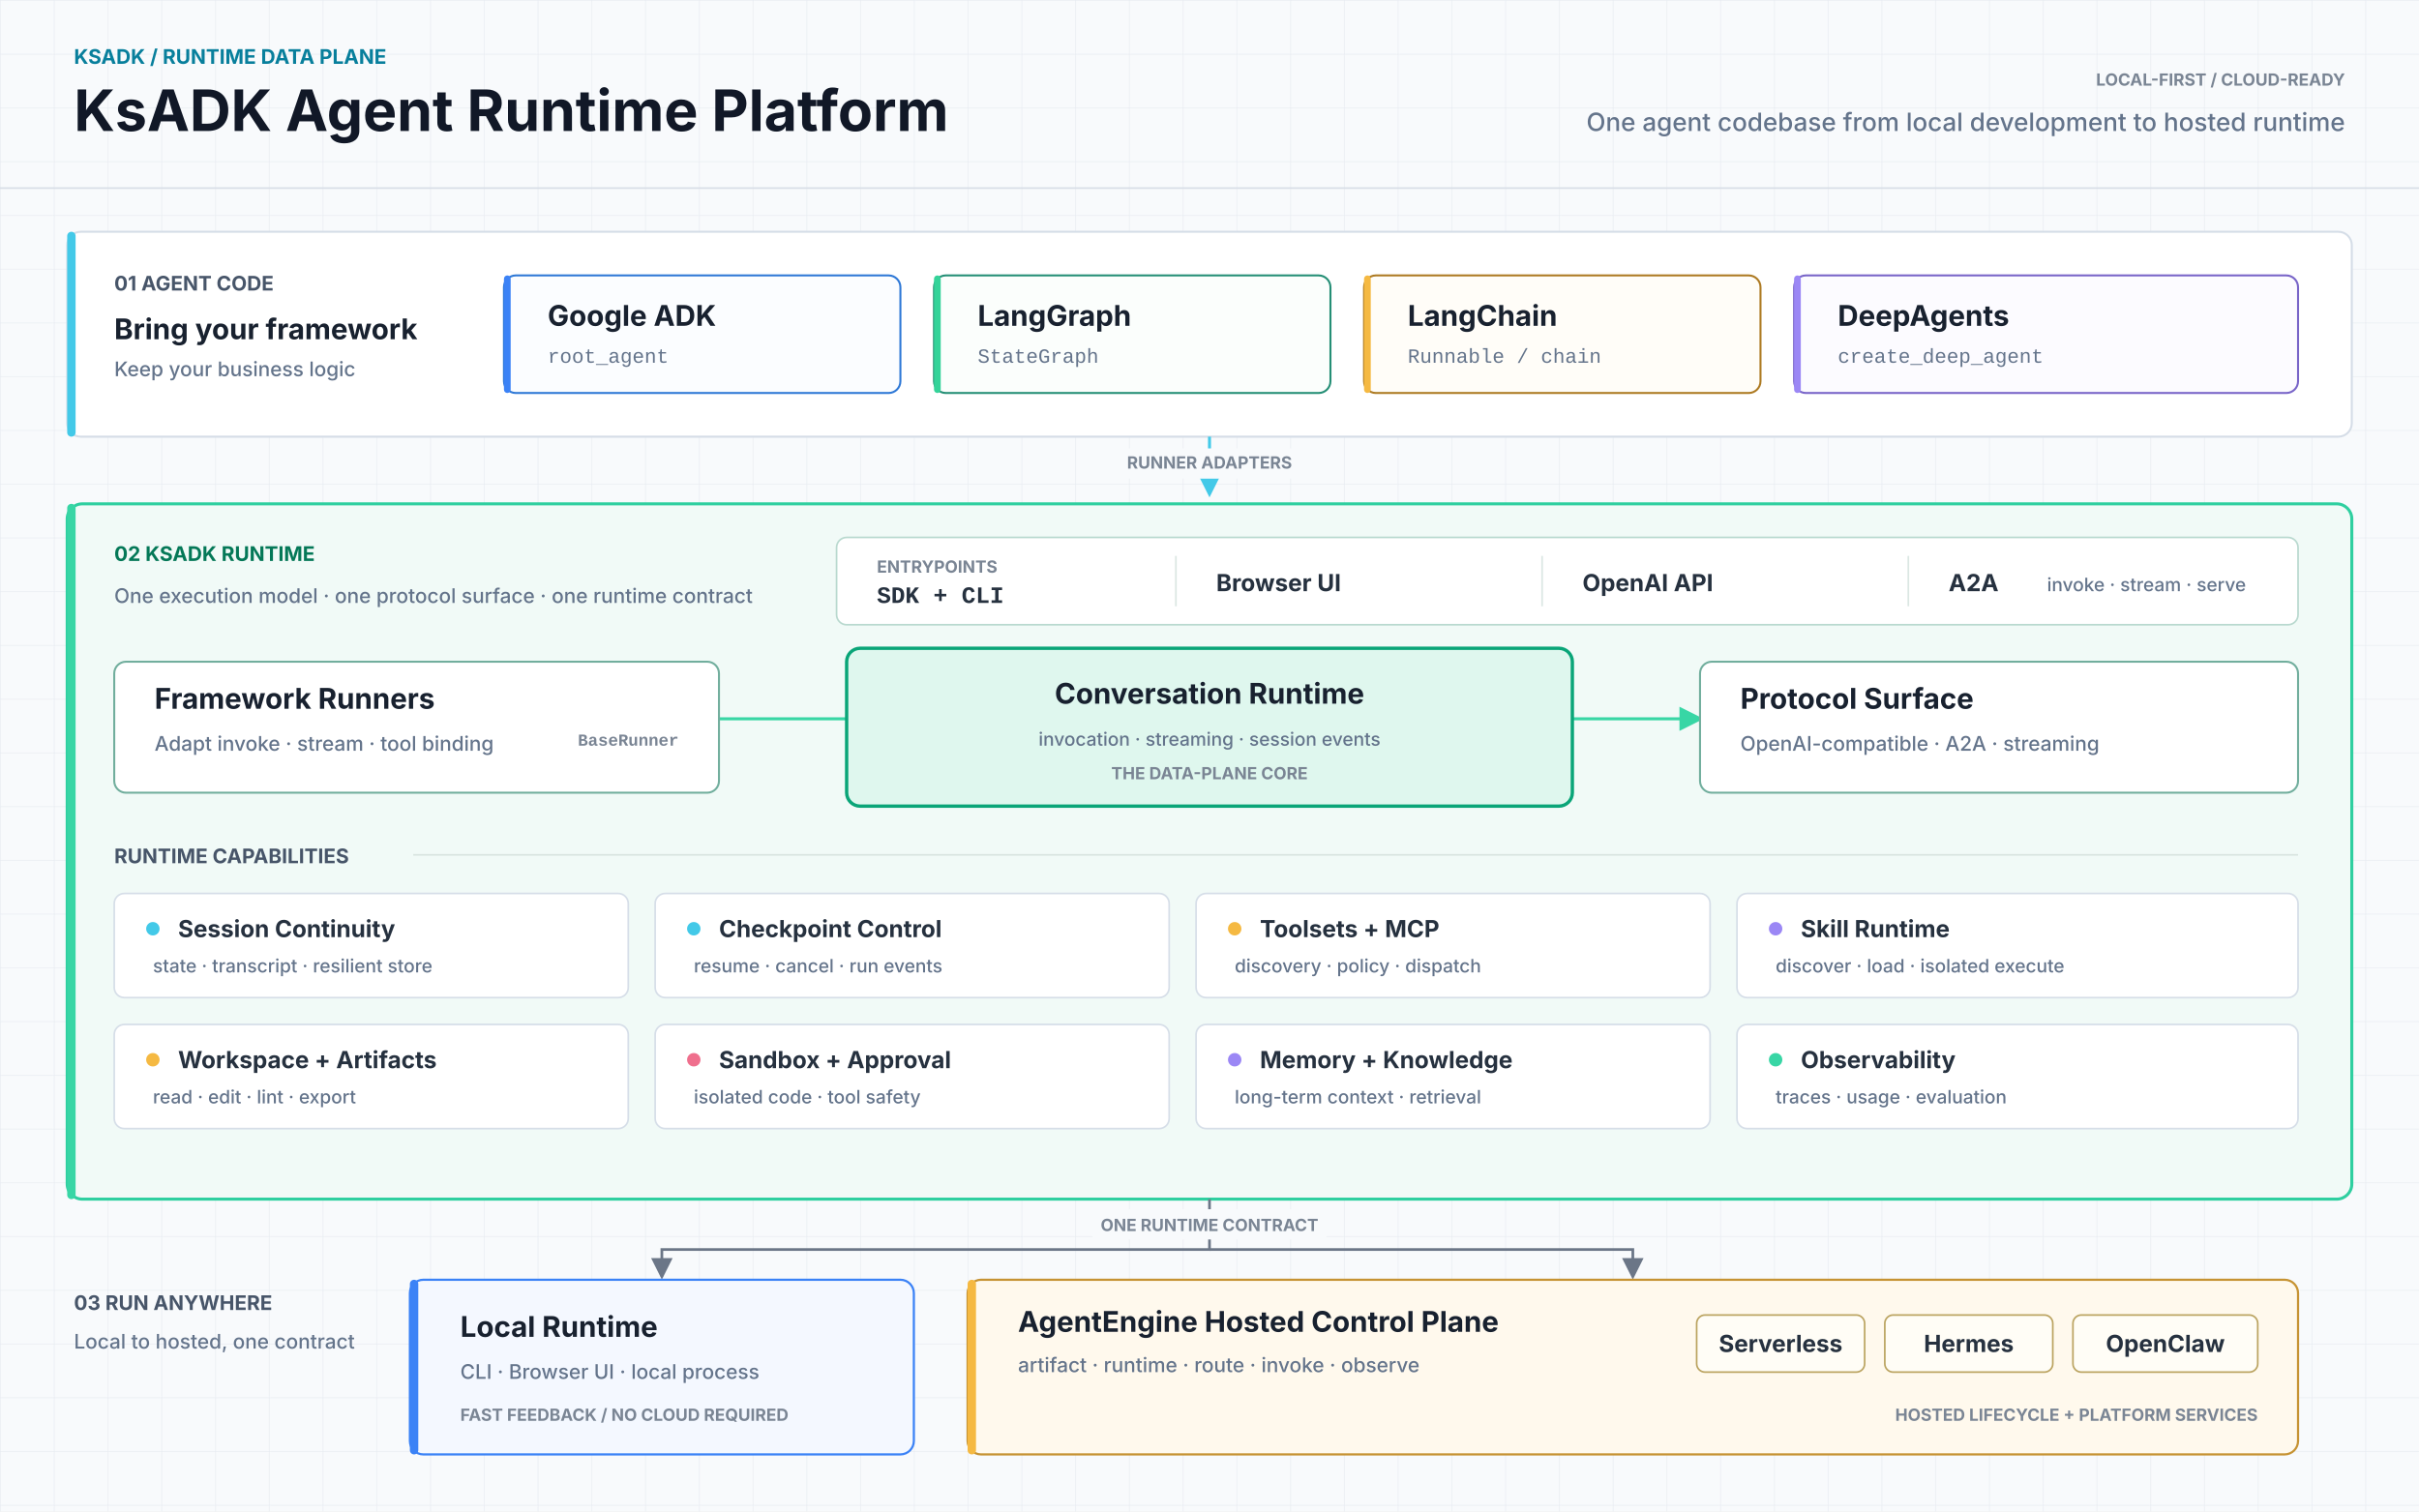
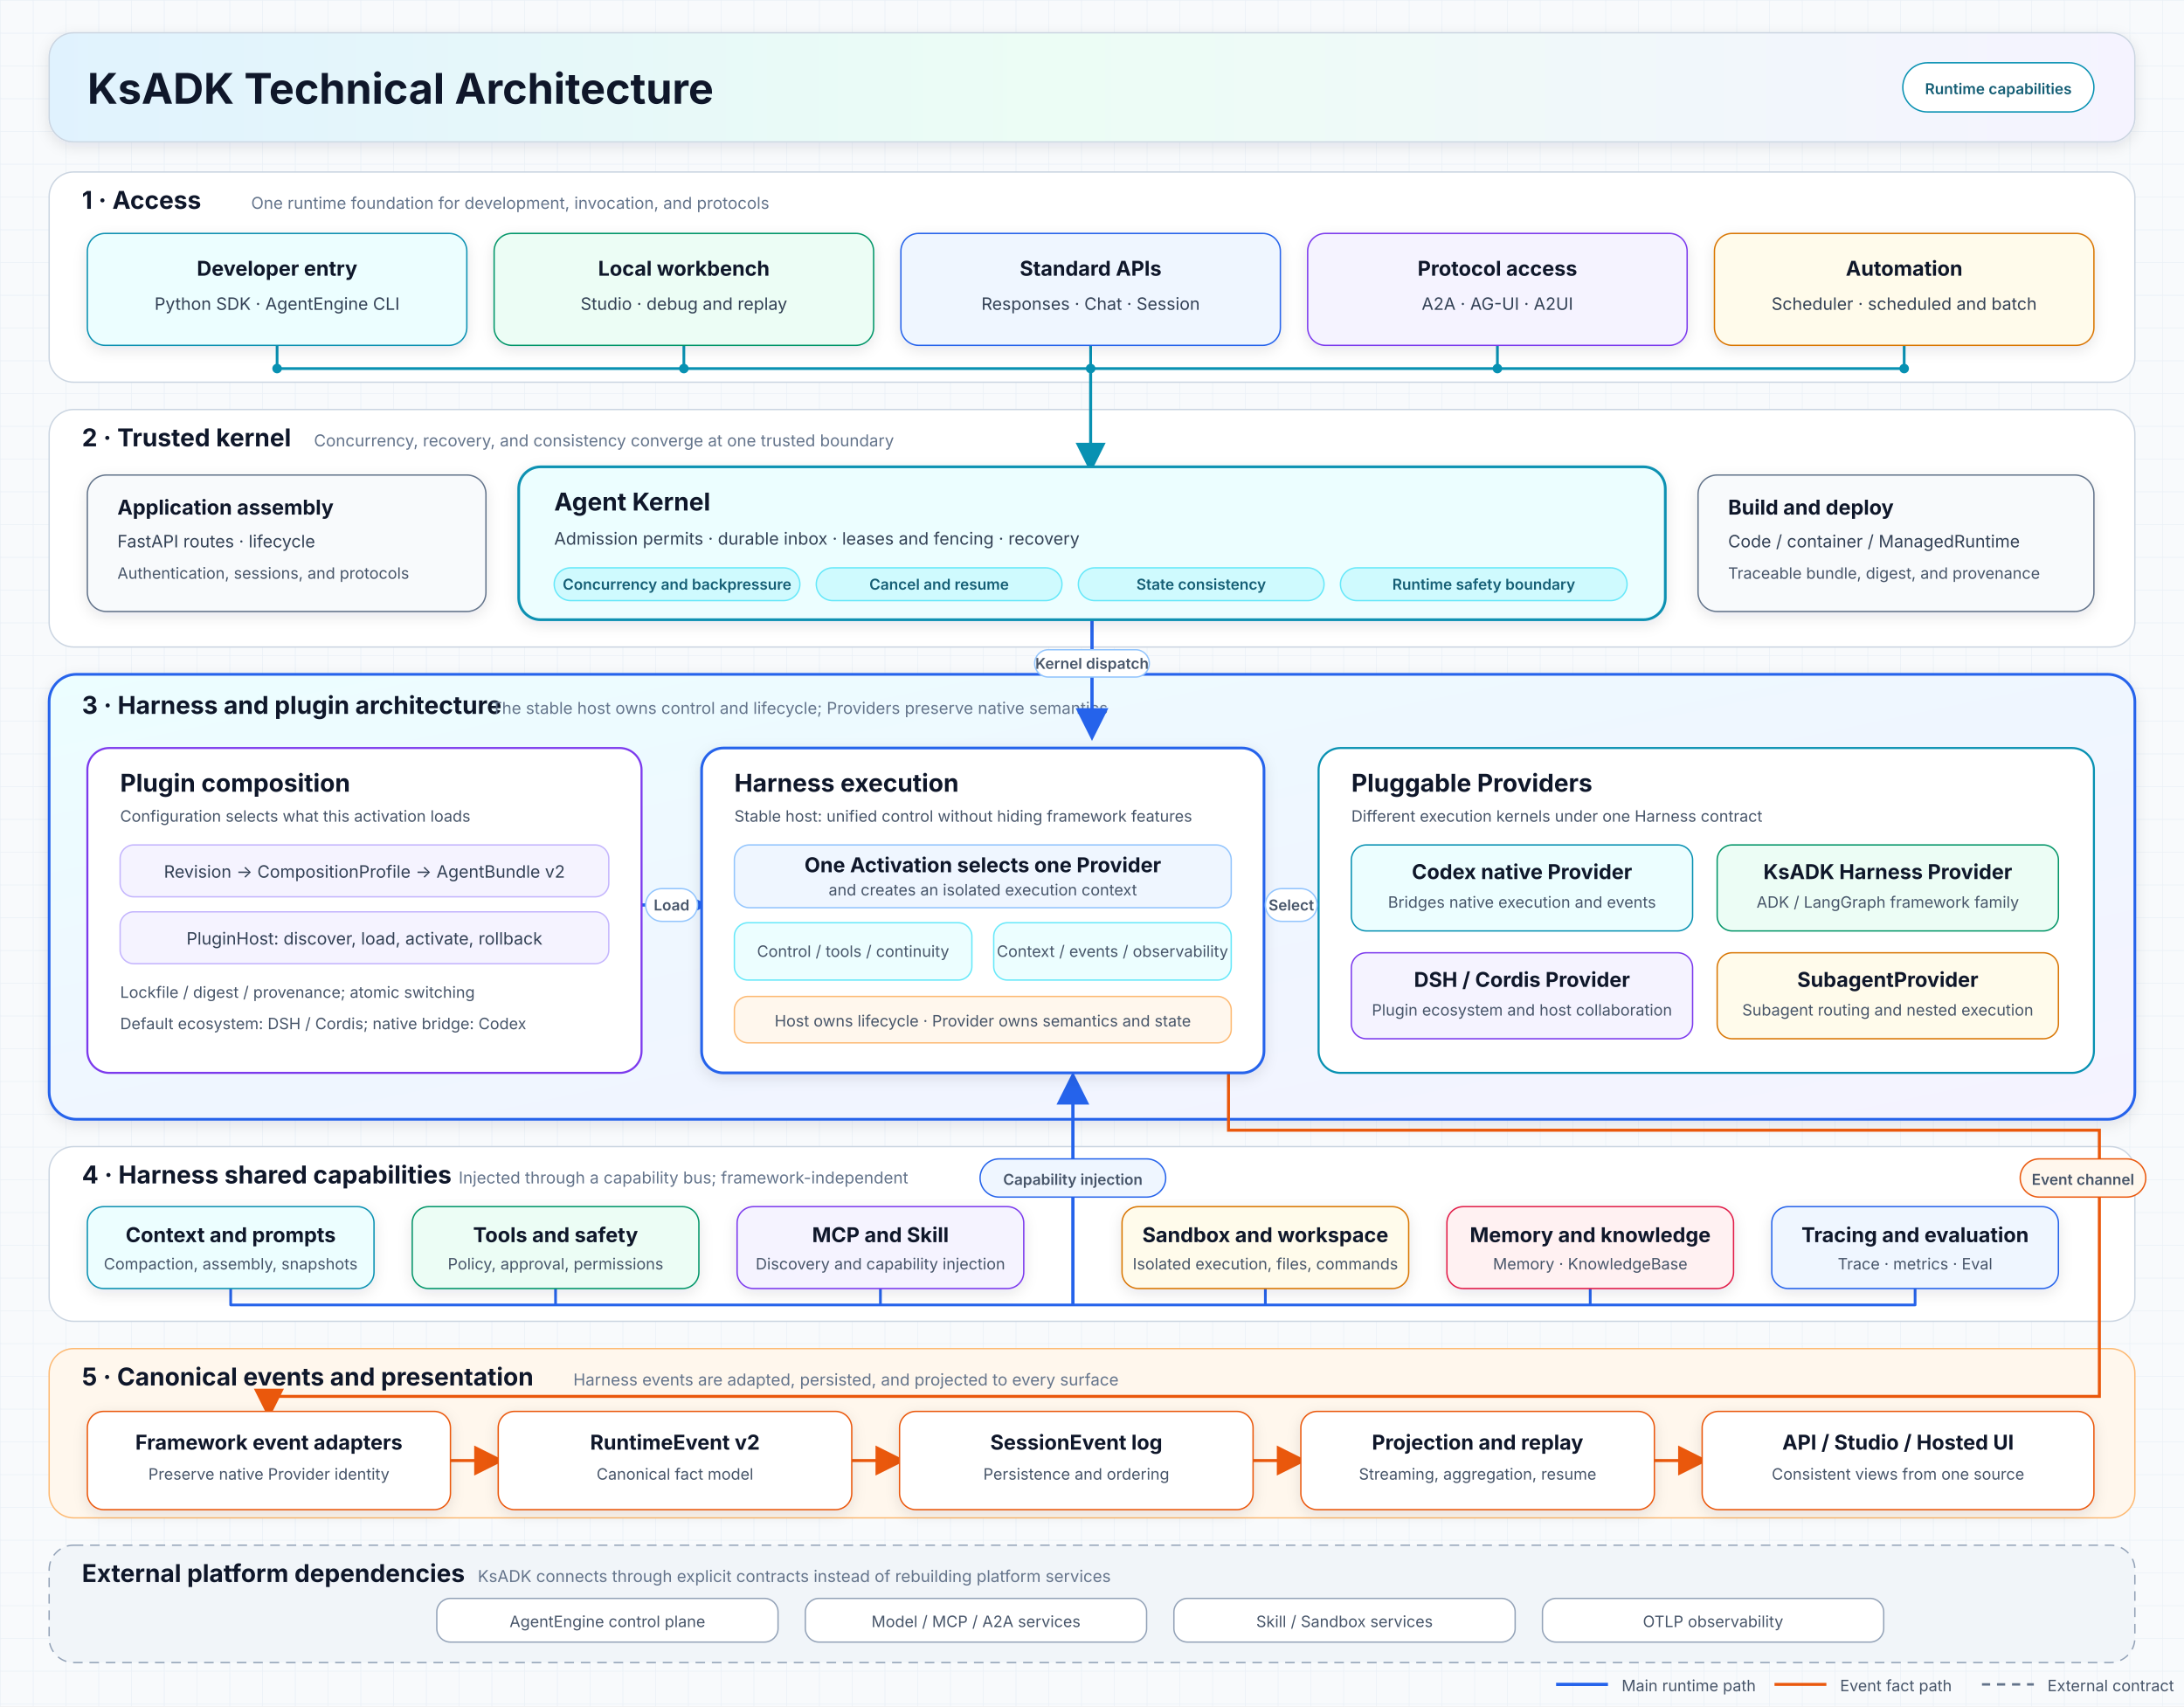
- <svg xmlns="http://www.w3.org/2000/svg" viewBox="0 0 1440 900" role="img" aria-labelledby="title desc">
-   <style>
-     text { font-family: Inter, ui-sans-serif, system-ui, -apple-system, BlinkMacSystemFont, "Segoe UI", "PingFang SC", "Microsoft YaHei", sans-serif; letter-spacing: 0; }
-     .eyebrow { font-size: 12px; font-weight: 700; fill: #087f9c; }
-     .title { font-size: 34px; font-weight: 750; fill: #111827; }
-     .subtitle { font-size: 15px; font-weight: 450; fill: #64748b; }
-     .section { font-size: 12px; font-weight: 750; fill: #475569; }
-     .section-accent { font-size: 12px; font-weight: 750; fill: #047857; }
-     .card-title { font-size: 17px; font-weight: 680; fill: #18212f; }
-     .card-subtitle { font-size: 12px; font-weight: 450; fill: #64748b; }
-     .small-title { font-size: 14px; font-weight: 650; fill: #26313f; }
-     .small-subtitle { font-size: 11px; font-weight: 450; fill: #64748b; }
-     .micro { font-size: 10px; font-weight: 650; fill: #7a8594; }
-     .mono { font-family: "SFMono-Regular", Consolas, "Liberation Mono", monospace; }
-   </style>
+ <svg xmlns="http://www.w3.org/2000/svg" viewBox="0 0 1600 1250" role="img" aria-labelledby="title desc">
  <defs>
-     <pattern id="grid" width="32" height="32" patternUnits="userSpaceOnUse">
-       <path d="M32 0H0V32" fill="none" stroke="#dfe5ec" stroke-width="0.7" opacity="0.7" />
+     <pattern id="grid" width="24" height="24" patternUnits="userSpaceOnUse">
+       <path d="M24 0H0V24" fill="none" stroke="#dbe5f0" stroke-width="1" opacity="0.62" />
    </pattern>
-     <marker id="arrow" viewBox="0 0 10 10" refX="8.5" refY="5" markerWidth="8" markerHeight="8" orient="auto-start-reverse">
-       <path d="M0 0L10 5L0 10Z" fill="#6b7687" />
-     </marker>
-     <marker id="arrow-cyan" viewBox="0 0 10 10" refX="8.5" refY="5" markerWidth="8" markerHeight="8" orient="auto-start-reverse">
-       <path d="M0 0L10 5L0 10Z" fill="#43c9e8" />
-     </marker>
-     <marker id="arrow-green" viewBox="0 0 10 10" refX="8.5" refY="5" markerWidth="8" markerHeight="8" orient="auto-start-reverse">
-       <path d="M0 0L10 5L0 10Z" fill="#38d6a5" />
-     </marker>
+     <linearGradient id="headerGlow" x1="0" y1="0" x2="1" y2="0">
+       <stop offset="0" stop-color="#e0f2fe" />
+       <stop offset="0.48" stop-color="#ecfdf5" />
+       <stop offset="1" stop-color="#f5f3ff" />
+     </linearGradient>
+     <linearGradient id="harnessGlow" x1="0" y1="0" x2="1" y2="1">
+       <stop offset="0" stop-color="#ecfeff" />
+       <stop offset="0.52" stop-color="#eff6ff" />
+       <stop offset="1" stop-color="#f5f3ff" />
+     </linearGradient>
+     <filter id="shadow" x="-15%" y="-15%" width="130%" height="140%">
+       <feDropShadow dx="0" dy="3" stdDeviation="5" flood-color="#0f172a" flood-opacity="0.10" />
+     </filter>
+     <marker id="arrowCyan" markerWidth="10" markerHeight="10" refX="8" refY="5" orient="auto" markerUnits="strokeWidth">
+       <path d="M0 0L10 5L0 10Z" fill="#0891b2" />
+     </marker>
+     <marker id="arrowBlue" markerWidth="10" markerHeight="10" refX="8" refY="5" orient="auto" markerUnits="strokeWidth">
+       <path d="M0 0L10 5L0 10Z" fill="#2563eb" />
+     </marker>
+     <marker id="arrowOrange" markerWidth="10" markerHeight="10" refX="8" refY="5" orient="auto" markerUnits="strokeWidth">
+       <path d="M0 0L10 5L0 10Z" fill="#ea580c" />
+     </marker>
+     <marker id="arrowGray" markerWidth="10" markerHeight="10" refX="8" refY="5" orient="auto" markerUnits="strokeWidth">
+       <path d="M0 0L10 5L0 10Z" fill="#64748b" />
+     </marker>
+     <style>
+       .title { font: 700 31px -apple-system, BlinkMacSystemFont, "Segoe UI", "PingFang SC", "Noto Sans SC", sans-serif; fill: #0f172a; }
+       .section-title { font: 700 18px -apple-system, BlinkMacSystemFont, "Segoe UI", "PingFang SC", "Noto Sans SC", sans-serif; fill: #0f172a; }
+       .section-note { font: 400 12px -apple-system, BlinkMacSystemFont, "Segoe UI", "PingFang SC", "Noto Sans SC", sans-serif; fill: #64748b; }
+       .box-title { font: 700 15px -apple-system, BlinkMacSystemFont, "Segoe UI", "PingFang SC", "Noto Sans SC", sans-serif; fill: #0f172a; }
+       .box-title-lg { font: 700 18px -apple-system, BlinkMacSystemFont, "Segoe UI", "PingFang SC", "Noto Sans SC", sans-serif; fill: #0f172a; }
+       .body { font: 400 12.5px -apple-system, BlinkMacSystemFont, "Segoe UI", "PingFang SC", "Noto Sans SC", sans-serif; fill: #334155; }
+       .small { font: 400 11.5px -apple-system, BlinkMacSystemFont, "Segoe UI", "PingFang SC", "Noto Sans SC", sans-serif; fill: #475569; }
+       .pill { font: 600 11px -apple-system, BlinkMacSystemFont, "Segoe UI", "PingFang SC", "Noto Sans SC", sans-serif; fill: #155e75; }
+       .mono { font: 500 11px ui-monospace, SFMono-Regular, Menlo, Consolas, monospace; fill: #64748b; }
+       .arrow-label { font: 600 11px -apple-system, BlinkMacSystemFont, "Segoe UI", "PingFang SC", "Noto Sans SC", sans-serif; fill: #475569; }
+       .line-cyan { fill: none; stroke: #0891b2; stroke-width: 2.2; marker-end: url(#arrowCyan); }
+       .line-blue { fill: none; stroke: #2563eb; stroke-width: 2.4; marker-end: url(#arrowBlue); }
+       .line-orange { fill: none; stroke: #ea580c; stroke-width: 2.2; marker-end: url(#arrowOrange); }
+       .line-gray { fill: none; stroke: #64748b; stroke-width: 1.8; stroke-dasharray: 6 5; marker-end: url(#arrowGray); }
+       .bus-cyan { fill: none; stroke: #0891b2; stroke-width: 2; stroke-linecap: round; stroke-linejoin: round; }
+       .bus-blue { fill: none; stroke: #2563eb; stroke-width: 2; stroke-linecap: round; stroke-linejoin: round; }
+     </style>
  </defs>
-   <rect width="1440" height="900" fill="#f8fafc" />
-   <rect width="1440" height="900" fill="url(#grid)" />
-   <path d="M0 112H1440" stroke="#d8dee7" stroke-width="1" />
-   <text x="44" y="38" class="eyebrow">KSADK / RUNTIME DATA PLANE</text>
-   <text x="44" y="78" class="title">KsADK Agent Runtime Platform</text>
-   <text x="1396" y="51" class="micro" text-anchor="end">LOCAL-FIRST  /  CLOUD-READY</text>
-   <text x="1396" y="78" class="subtitle" text-anchor="end">One agent codebase from local development to hosted runtime</text>
-   <rect x="40" y="138" width="1360" height="122" rx="8" fill="#ffffff" stroke="#d5dde7" stroke-width="1.2" />
-   <rect x="40" y="138" width="5" height="122" rx="2.5" fill="#43c9e8" />
-   <text x="68" y="173" class="section">01  AGENT CODE</text>
-   <text x="68" y="202" class="card-title">Bring your framework</text>
-   <text x="68" y="224" class="card-subtitle">Keep your business logic</text>
+   <rect width="1600" height="1250" fill="#f8fafc" />
+   <rect width="1600" height="1250" fill="url(#grid)" opacity="0.72" />
+   <rect x="36" y="24" width="1528" height="80" rx="18" fill="url(#headerGlow)" stroke="#cbd5e1" filter="url(#shadow)" />
+   <text class="title" x="64" y="76">KsADK Technical Architecture</text>
+   <rect x="1394" y="46" width="140" height="36" rx="18" fill="#ffffff" stroke="#0891b2" />
+   <text class="pill" x="1464" y="69" text-anchor="middle">Runtime capabilities</text>
  <g>
-     <rect x="300" y="164" width="236" height="70" rx="7" fill="#fbfdff" stroke="#2e78d6" stroke-width="1.2" />
-     <rect x="300" y="164" width="4" height="70" rx="2" fill="#3b82f6" />
-     <text x="326" y="194" class="card-title">Google ADK</text>
-     <text x="326" y="216" class="card-subtitle mono">root_agent</text>
-   </g>
-   <g>
-     <rect x="556" y="164" width="236" height="70" rx="7" fill="#fbfefc" stroke="#248e75" stroke-width="1.2" />
-     <rect x="556" y="164" width="4" height="70" rx="2" fill="#34d399" />
-     <text x="582" y="194" class="card-title">LangGraph</text>
-     <text x="582" y="216" class="card-subtitle mono">StateGraph</text>
-   </g>
-   <g>
-     <rect x="812" y="164" width="236" height="70" rx="7" fill="#fffdf8" stroke="#ad7a22" stroke-width="1.2" />
-     <rect x="812" y="164" width="4" height="70" rx="2" fill="#f5b942" />
-     <text x="838" y="194" class="card-title">LangChain</text>
-     <text x="838" y="216" class="card-subtitle mono">Runnable / chain</text>
-   </g>
-   <g>
-     <rect x="1068" y="164" width="300" height="70" rx="7" fill="#fcfbff" stroke="#7864c8" stroke-width="1.2" />
-     <rect x="1068" y="164" width="4" height="70" rx="2" fill="#9b87f5" />
-     <text x="1094" y="194" class="card-title">DeepAgents</text>
-     <text x="1094" y="216" class="card-subtitle mono">create_deep_agent</text>
-   </g>
-   <path d="M720 260V294" fill="none" stroke="#43c9e8" stroke-width="1.8" marker-end="url(#arrow-cyan)" />
-   <rect x="648" y="267" width="144" height="18" rx="3" fill="#f8fafc" />
-   <text x="720" y="279" class="micro" text-anchor="middle">RUNNER ADAPTERS</text>
-   <rect x="40" y="300" width="1360" height="414" rx="9" fill="#f1faf7" stroke="#2fcfa0" stroke-width="1.8" />
-   <rect x="40" y="300" width="5" height="414" rx="2.5" fill="#38d6a5" />
-   <text x="68" y="334" class="section-accent">02  KSADK RUNTIME</text>
-   <text x="68" y="359" class="card-subtitle">One execution model · one protocol surface · one runtime contract</text>
-   <rect x="498" y="320" width="870" height="52" rx="6" fill="#ffffff" stroke="#b9d9cf" stroke-width="1" />
-   <text x="522" y="341" class="micro">ENTRYPOINTS</text>
-   <text x="522" y="359" class="small-title mono">SDK + CLI</text>
-   <path d="M700 331V361M918 331V361M1136 331V361" stroke="#dbe7e3" />
-   <text x="724" y="352" class="small-title">Browser UI</text>
-   <text x="942" y="352" class="small-title">OpenAI API</text>
-   <text x="1160" y="352" class="small-title">A2A</text>
-   <text x="1337" y="352" class="small-subtitle" text-anchor="end">invoke · stream · serve</text>
-   <path d="M428 428H504M936 428H1012" fill="none" stroke="#38d6a5" stroke-width="1.8" marker-end="url(#arrow-green)" />
-   <g>
-     <rect x="68" y="394" width="360" height="78" rx="7" fill="#ffffff" stroke="#71ae9d" stroke-width="1.2" />
-     <text x="92" y="422" class="card-title">Framework Runners</text>
-     <text x="92" y="447" class="card-subtitle">Adapt invoke · stream · tool binding</text>
-     <text x="404" y="444" class="micro mono" text-anchor="end">BaseRunner</text>
-   </g>
-   <g>
-     <rect x="504" y="386" width="432" height="94" rx="8" fill="#dff7ee" stroke="#0aa578" stroke-width="2" />
-     <text x="720" y="419" class="card-title" text-anchor="middle">Conversation Runtime</text>
-     <text x="720" y="444" class="small-subtitle" text-anchor="middle">invocation · streaming · session events</text>
-     <text x="720" y="464" class="micro" text-anchor="middle">THE DATA-PLANE CORE</text>
-   </g>
-   <g>
-     <rect x="1012" y="394" width="356" height="78" rx="7" fill="#ffffff" stroke="#71ae9d" stroke-width="1.2" />
-     <text x="1036" y="422" class="card-title">Protocol Surface</text>
-     <text x="1036" y="447" class="card-subtitle">OpenAI-compatible · A2A · streaming</text>
-   </g>
-   <text x="68" y="514" class="section">RUNTIME CAPABILITIES</text>
-   <path d="M246 509H1368" stroke="#d8e4e0" />
-   <g>
-     <rect x="68" y="532" width="306" height="62" rx="6" fill="#ffffff" stroke="#d6dee8" />
-     <circle cx="91" cy="553" r="4" fill="#43c9e8" />
-     <text x="106" y="558" class="small-title">Session Continuity</text>
-     <text x="91" y="579" class="small-subtitle">state · transcript · resilient store</text>
-   </g>
-   <g>
-     <rect x="390" y="532" width="306" height="62" rx="6" fill="#ffffff" stroke="#d6dee8" />
-     <circle cx="413" cy="553" r="4" fill="#43c9e8" />
-     <text x="428" y="558" class="small-title">Checkpoint Control</text>
-     <text x="413" y="579" class="small-subtitle">resume · cancel · run events</text>
-   </g>
-   <g>
-     <rect x="712" y="532" width="306" height="62" rx="6" fill="#ffffff" stroke="#d6dee8" />
-     <circle cx="735" cy="553" r="4" fill="#f5b942" />
-     <text x="750" y="558" class="small-title">Toolsets + MCP</text>
-     <text x="735" y="579" class="small-subtitle">discovery · policy · dispatch</text>
-   </g>
-   <g>
-     <rect x="1034" y="532" width="334" height="62" rx="6" fill="#ffffff" stroke="#d6dee8" />
-     <circle cx="1057" cy="553" r="4" fill="#9b87f5" />
-     <text x="1072" y="558" class="small-title">Skill Runtime</text>
-     <text x="1057" y="579" class="small-subtitle">discover · load · isolated execute</text>
-   </g>
-   <g>
-     <rect x="68" y="610" width="306" height="62" rx="6" fill="#ffffff" stroke="#d6dee8" />
-     <circle cx="91" cy="631" r="4" fill="#f5b942" />
-     <text x="106" y="636" class="small-title">Workspace + Artifacts</text>
-     <text x="91" y="657" class="small-subtitle">read · edit · lint · export</text>
-   </g>
-   <g>
-     <rect x="390" y="610" width="306" height="62" rx="6" fill="#ffffff" stroke="#d6dee8" />
-     <circle cx="413" cy="631" r="4" fill="#ef6f8d" />
-     <text x="428" y="636" class="small-title">Sandbox + Approval</text>
-     <text x="413" y="657" class="small-subtitle">isolated code · tool safety</text>
-   </g>
-   <g>
-     <rect x="712" y="610" width="306" height="62" rx="6" fill="#ffffff" stroke="#d6dee8" />
-     <circle cx="735" cy="631" r="4" fill="#9b87f5" />
-     <text x="750" y="636" class="small-title">Memory + Knowledge</text>
-     <text x="735" y="657" class="small-subtitle">long-term context · retrieval</text>
-   </g>
-   <g>
-     <rect x="1034" y="610" width="334" height="62" rx="6" fill="#ffffff" stroke="#d6dee8" />
-     <circle cx="1057" cy="631" r="4" fill="#38d6a5" />
-     <text x="1072" y="636" class="small-title">Observability</text>
-     <text x="1057" y="657" class="small-subtitle">traces · usage · evaluation</text>
-   </g>
-   <path d="M720 714V744H394V760" fill="none" stroke="#6b7687" stroke-width="1.6" marker-end="url(#arrow)" />
-   <path d="M720 744H972V760" fill="none" stroke="#6b7687" stroke-width="1.6" marker-end="url(#arrow)" />
-   <rect x="650" y="720" width="140" height="18" rx="3" fill="#f8fafc" />
-   <text x="720" y="733" class="micro" text-anchor="middle">ONE RUNTIME CONTRACT</text>
-   <text x="44" y="780" class="section">03  RUN ANYWHERE</text>
-   <text x="44" y="803" class="card-subtitle">Local to hosted, one contract</text>
-   <g>
-     <rect x="244" y="762" width="300" height="104" rx="8" fill="#f4f8ff" stroke="#3b82f6" stroke-width="1.3" />
-     <rect x="244" y="762" width="5" height="104" rx="2.5" fill="#3b82f6" />
-     <text x="274" y="796" class="card-title">Local Runtime</text>
-     <text x="274" y="821" class="card-subtitle">CLI · Browser UI · local process</text>
-     <text x="274" y="846" class="micro">FAST FEEDBACK  /  NO CLOUD REQUIRED</text>
-   </g>
-   <g>
-     <rect x="576" y="762" width="792" height="104" rx="8" fill="#fff9ed" stroke="#c69333" stroke-width="1.3" />
-     <rect x="576" y="762" width="5" height="104" rx="2.5" fill="#f5b942" />
-     <text x="606" y="793" class="card-title">AgentEngine Hosted Control Plane</text>
-     <text x="606" y="817" class="card-subtitle">artifact · runtime · route · invoke · observe</text>
-     <g>
-       <rect x="1010" y="783" width="100" height="34" rx="5" fill="#fffdf6" stroke="#bba461" />
-       <text x="1060" y="805" class="small-title" text-anchor="middle">Serverless</text>
-       <rect x="1122" y="783" width="100" height="34" rx="5" fill="#fffdf6" stroke="#bba461" />
-       <text x="1172" y="805" class="small-title" text-anchor="middle">Hermes</text>
-       <rect x="1234" y="783" width="110" height="34" rx="5" fill="#fffdf6" stroke="#bba461" />
-       <text x="1289" y="805" class="small-title" text-anchor="middle">OpenClaw</text>
-     </g>
-     <text x="1344" y="846" class="micro" text-anchor="end">HOSTED LIFECYCLE + PLATFORM SERVICES</text>
-   </g>
+     <rect x="36" y="126" width="1528" height="154" rx="18" fill="#ffffff" stroke="#cbd5e1" />
+     <rect x="36" y="300" width="1528" height="174" rx="18" fill="#ffffff" stroke="#cbd5e1" />
+     <rect x="36" y="494" width="1528" height="326" rx="20" fill="url(#harnessGlow)" stroke="#2563eb" stroke-width="2" filter="url(#shadow)" />
+     <rect x="36" y="840" width="1528" height="128" rx="18" fill="#ffffff" stroke="#cbd5e1" />
+     <rect x="36" y="988" width="1528" height="124" rx="18" fill="#fff7ed" stroke="#fdba74" />
+     <rect x="36" y="1132" width="1528" height="86" rx="18" fill="#f1f5f9" stroke="#94a3b8" stroke-dasharray="7 5" />
+   </g>
+   <text class="section-title" x="60" y="153">1 · Access</text>
+   <text class="section-note" x="184" y="153">One runtime foundation for development, invocation, and protocols</text>
+   <text class="section-title" x="60" y="327">2 · Trusted kernel</text>
+   <text class="section-note" x="230" y="327">Concurrency, recovery, and consistency converge at one trusted boundary</text>
+   <text class="section-title" x="60" y="523">3 · Harness and plugin architecture</text>
+   <text class="section-note" x="360" y="523">The stable host owns control and lifecycle; Providers preserve native semantics</text>
+   <text class="section-title" x="60" y="867">4 · Harness shared capabilities</text>
+   <text class="section-note" x="336" y="867">Injected through a capability bus; framework-independent</text>
+   <text class="section-title" x="60" y="1015">5 · Canonical events and presentation</text>
+   <text class="section-note" x="420" y="1015">Harness events are adapted, persisted, and projected to every surface</text>
+   <text class="section-title" x="60" y="1159">External platform dependencies</text>
+   <text class="section-note" x="350" y="1159">KsADK connects through explicit contracts instead of rebuilding platform services</text>
+   <path class="bus-cyan" d="M203 253V270M501 253V270M799 253V270M1097 253V270M1395 253V270M203 270H1395" />
+   <circle cx="203" cy="270" r="3.5" fill="#0891b2" />
+   <circle cx="501" cy="270" r="3.5" fill="#0891b2" />
+   <circle cx="799" cy="270" r="3.5" fill="#0891b2" />
+   <circle cx="1097" cy="270" r="3.5" fill="#0891b2" />
+   <circle cx="1395" cy="270" r="3.5" fill="#0891b2" />
+   <path class="line-cyan" d="M799 270V342" />
+   <path class="line-blue" d="M800 454V538" />
+   <path class="line-blue" d="M470 663H514" />
+   <path class="line-blue" d="M926 663H966" />
+   <path class="line-orange" d="M900 786V828H1538V1023H197V1035" />
+   <path class="bus-blue" d="M169 944V956M407 944V956M645 944V956M927 944V956M1165 944V956M1403 944V956M169 956H1403" />
+   <path class="line-blue" d="M786 956V790" />
+   <rect x="758" y="476" width="84" height="20" rx="10" fill="#ffffff" stroke="#93c5fd" />
+   <text class="arrow-label" x="800" y="490" text-anchor="middle">Kernel dispatch</text>
+   <g filter="url(#shadow)">
+     <rect x="64" y="171" width="278" height="82" rx="13" fill="#ecfeff" stroke="#0891b2" />
+     <rect x="362" y="171" width="278" height="82" rx="13" fill="#ecfdf5" stroke="#059669" />
+     <rect x="660" y="171" width="278" height="82" rx="13" fill="#eff6ff" stroke="#2563eb" />
+     <rect x="958" y="171" width="278" height="82" rx="13" fill="#f5f3ff" stroke="#7c3aed" />
+     <rect x="1256" y="171" width="278" height="82" rx="13" fill="#fffbeb" stroke="#d97706" />
+   </g>
+   <g text-anchor="middle">
+     <text class="box-title" x="203" y="202">Developer entry</text>
+     <text class="body" x="203" y="227">Python SDK · AgentEngine CLI</text>
+     <text class="box-title" x="501" y="202">Local workbench</text>
+     <text class="body" x="501" y="227">Studio · debug and replay</text>
+     <text class="box-title" x="799" y="202">Standard APIs</text>
+     <text class="body" x="799" y="227">Responses · Chat · Session</text>
+     <text class="box-title" x="1097" y="202">Protocol access</text>
+     <text class="body" x="1097" y="227">A2A · AG-UI · A2UI</text>
+     <text class="box-title" x="1395" y="202">Automation</text>
+     <text class="body" x="1395" y="227">Scheduler · scheduled and batch</text>
+   </g>
+   <g filter="url(#shadow)">
+     <rect x="64" y="348" width="292" height="100" rx="14" fill="#f8fafc" stroke="#64748b" />
+     <rect x="380" y="342" width="840" height="112" rx="16" fill="#ecfeff" stroke="#0891b2" stroke-width="2" />
+     <rect x="1244" y="348" width="290" height="100" rx="14" fill="#f8fafc" stroke="#64748b" />
+   </g>
+   <text class="box-title" x="86" y="377">Application assembly</text>
+   <text class="body" x="86" y="401">FastAPI routes · lifecycle</text>
+   <text class="small" x="86" y="424">Authentication, sessions, and protocols</text>
+   <text class="box-title-lg" x="406" y="374">Agent Kernel</text>
+   <text class="body" x="406" y="399">Admission permits · durable inbox · leases and fencing · recovery</text>
+   <rect x="406" y="416" width="180" height="24" rx="12" fill="#cffafe" stroke="#67e8f9" />
+   <rect x="598" y="416" width="180" height="24" rx="12" fill="#cffafe" stroke="#67e8f9" />
+   <rect x="790" y="416" width="180" height="24" rx="12" fill="#cffafe" stroke="#67e8f9" />
+   <rect x="982" y="416" width="210" height="24" rx="12" fill="#cffafe" stroke="#67e8f9" />
+   <text class="pill" x="496" y="432" text-anchor="middle">Concurrency and backpressure</text>
+   <text class="pill" x="688" y="432" text-anchor="middle">Cancel and resume</text>
+   <text class="pill" x="880" y="432" text-anchor="middle">State consistency</text>
+   <text class="pill" x="1087" y="432" text-anchor="middle">Runtime safety boundary</text>
+   <text class="box-title" x="1266" y="377">Build and deploy</text>
+   <text class="body" x="1266" y="401">Code / container / ManagedRuntime</text>
+   <text class="small" x="1266" y="424">Traceable bundle, digest, and provenance</text>
+   <rect x="64" y="548" width="406" height="238" rx="16" fill="#ffffff" stroke="#7c3aed" stroke-width="1.5" />
+   <rect x="514" y="548" width="412" height="238" rx="16" fill="#ffffff" stroke="#2563eb" stroke-width="2" filter="url(#shadow)" />
+   <rect x="966" y="548" width="568" height="238" rx="16" fill="#ffffff" stroke="#0891b2" stroke-width="1.5" />
+   <text class="box-title-lg" x="88" y="580">Plugin composition</text>
+   <text class="small" x="88" y="602">Configuration selects what this activation loads</text>
+   <rect x="88" y="619" width="358" height="38" rx="10" fill="#f5f3ff" stroke="#c4b5fd" />
+   <text class="body" x="267" y="643" text-anchor="middle">Revision → CompositionProfile → AgentBundle v2</text>
+   <rect x="88" y="668" width="358" height="38" rx="10" fill="#f5f3ff" stroke="#c4b5fd" />
+   <text class="body" x="267" y="692" text-anchor="middle">PluginHost: discover, load, activate, rollback</text>
+   <text class="small" x="88" y="731">Lockfile / digest / provenance; atomic switching</text>
+   <text class="small" x="88" y="754">Default ecosystem: DSH / Cordis; native bridge: Codex</text>
+   <text class="box-title-lg" x="538" y="580">Harness execution</text>
+   <text class="small" x="538" y="602">Stable host: unified control without hiding framework features</text>
+   <rect x="538" y="619" width="364" height="46" rx="11" fill="#eff6ff" stroke="#93c5fd" />
+   <text class="box-title" x="720" y="639" text-anchor="middle">One Activation selects one Provider</text>
+   <text class="small" x="720" y="656" text-anchor="middle">and creates an isolated execution context</text>
+   <rect x="538" y="676" width="174" height="42" rx="10" fill="#ecfeff" stroke="#67e8f9" />
+   <rect x="728" y="676" width="174" height="42" rx="10" fill="#ecfeff" stroke="#67e8f9" />
+   <text class="small" x="625" y="701" text-anchor="middle">Control / tools / continuity</text>
+   <text class="small" x="815" y="701" text-anchor="middle">Context / events / observability</text>
+   <rect x="538" y="730" width="364" height="34" rx="10" fill="#fff7ed" stroke="#fdba74" />
+   <text class="small" x="720" y="752" text-anchor="middle">Host owns lifecycle · Provider owns semantics and state</text>
+   <text class="box-title-lg" x="990" y="580">Pluggable Providers</text>
+   <text class="small" x="990" y="602">Different execution kernels under one Harness contract</text>
+   <rect x="990" y="619" width="250" height="63" rx="11" fill="#ecfeff" stroke="#0891b2" />
+   <rect x="1258" y="619" width="250" height="63" rx="11" fill="#ecfdf5" stroke="#059669" />
+   <rect x="990" y="698" width="250" height="63" rx="11" fill="#f5f3ff" stroke="#7c3aed" />
+   <rect x="1258" y="698" width="250" height="63" rx="11" fill="#fffbeb" stroke="#d97706" />
+   <text class="box-title" x="1115" y="644" text-anchor="middle">Codex native Provider</text>
+   <text class="small" x="1115" y="665" text-anchor="middle">Bridges native execution and events</text>
+   <text class="box-title" x="1383" y="644" text-anchor="middle">KsADK Harness Provider</text>
+   <text class="small" x="1383" y="665" text-anchor="middle">ADK / LangGraph framework family</text>
+   <text class="box-title" x="1115" y="723" text-anchor="middle">DSH / Cordis Provider</text>
+   <text class="small" x="1115" y="744" text-anchor="middle">Plugin ecosystem and host collaboration</text>
+   <text class="box-title" x="1383" y="723" text-anchor="middle">SubagentProvider</text>
+   <text class="small" x="1383" y="744" text-anchor="middle">Subagent routing and nested execution</text>
+   <rect x="473" y="651" width="38" height="24" rx="12" fill="#ffffff" stroke="#93c5fd" />
+   <text class="arrow-label" x="492" y="667" text-anchor="middle">Load</text>
+   <rect x="927" y="651" width="38" height="24" rx="12" fill="#ffffff" stroke="#93c5fd" />
+   <text class="arrow-label" x="946" y="667" text-anchor="middle">Select</text>
+   <g filter="url(#shadow)">
+     <rect x="64" y="884" width="210" height="60" rx="12" fill="#ecfeff" stroke="#0891b2" />
+     <rect x="302" y="884" width="210" height="60" rx="12" fill="#ecfdf5" stroke="#059669" />
+     <rect x="540" y="884" width="210" height="60" rx="12" fill="#f5f3ff" stroke="#7c3aed" />
+     <rect x="822" y="884" width="210" height="60" rx="12" fill="#fffbeb" stroke="#d97706" />
+     <rect x="1060" y="884" width="210" height="60" rx="12" fill="#fff1f2" stroke="#e11d48" />
+     <rect x="1298" y="884" width="210" height="60" rx="12" fill="#eff6ff" stroke="#2563eb" />
+   </g>
+   <rect x="718" y="849" width="136" height="28" rx="14" fill="#eff6ff" stroke="#2563eb" />
+   <text class="arrow-label" x="786" y="868" text-anchor="middle">Capability injection</text>
+   <rect x="1480" y="849" width="92" height="28" rx="14" fill="#fff7ed" stroke="#ea580c" />
+   <text class="arrow-label" x="1526" y="868" text-anchor="middle">Event channel</text>
+   <g text-anchor="middle">
+     <text class="box-title" x="169" y="910">Context and prompts</text>
+     <text class="small" x="169" y="930">Compaction, assembly, snapshots</text>
+     <text class="box-title" x="407" y="910">Tools and safety</text>
+     <text class="small" x="407" y="930">Policy, approval, permissions</text>
+     <text class="box-title" x="645" y="910">MCP and Skill</text>
+     <text class="small" x="645" y="930">Discovery and capability injection</text>
+     <text class="box-title" x="927" y="910">Sandbox and workspace</text>
+     <text class="small" x="927" y="930">Isolated execution, files, commands</text>
+     <text class="box-title" x="1165" y="910">Memory and knowledge</text>
+     <text class="small" x="1165" y="930">Memory · KnowledgeBase</text>
+     <text class="box-title" x="1403" y="910">Tracing and evaluation</text>
+     <text class="small" x="1403" y="930">Trace · metrics · Eval</text>
+   </g>
+   <path class="line-orange" d="M330 1070H365" />
+   <path class="line-orange" d="M624 1070H659" />
+   <path class="line-orange" d="M918 1070H953" />
+   <path class="line-orange" d="M1212 1070H1247" />
+   <g filter="url(#shadow)">
+     <rect x="64" y="1034" width="266" height="72" rx="12" fill="#ffffff" stroke="#ea580c" />
+     <rect x="365" y="1034" width="259" height="72" rx="12" fill="#ffffff" stroke="#ea580c" />
+     <rect x="659" y="1034" width="259" height="72" rx="12" fill="#ffffff" stroke="#ea580c" />
+     <rect x="953" y="1034" width="259" height="72" rx="12" fill="#ffffff" stroke="#ea580c" />
+     <rect x="1247" y="1034" width="287" height="72" rx="12" fill="#ffffff" stroke="#ea580c" />
+   </g>
+   <g text-anchor="middle">
+     <text class="box-title" x="197" y="1062">Framework event adapters</text>
+     <text class="small" x="197" y="1084">Preserve native Provider identity</text>
+     <text class="box-title" x="494.5" y="1062">RuntimeEvent v2</text>
+     <text class="small" x="494.5" y="1084">Canonical fact model</text>
+     <text class="box-title" x="788.5" y="1062">SessionEvent log</text>
+     <text class="small" x="788.5" y="1084">Persistence and ordering</text>
+     <text class="box-title" x="1082.5" y="1062">Projection and replay</text>
+     <text class="small" x="1082.5" y="1084">Streaming, aggregation, resume</text>
+     <text class="box-title" x="1390.5" y="1062">API / Studio / Hosted UI</text>
+     <text class="small" x="1390.5" y="1084">Consistent views from one source</text>
+   </g>
+   <g text-anchor="middle">
+     <rect x="320" y="1171" width="250" height="32" rx="10" fill="#ffffff" stroke="#94a3b8" />
+     <rect x="590" y="1171" width="250" height="32" rx="10" fill="#ffffff" stroke="#94a3b8" />
+     <rect x="860" y="1171" width="250" height="32" rx="10" fill="#ffffff" stroke="#94a3b8" />
+     <rect x="1130" y="1171" width="250" height="32" rx="10" fill="#ffffff" stroke="#94a3b8" />
+     <text class="small" x="445" y="1192">AgentEngine control plane</text>
+     <text class="small" x="715" y="1192">Model / MCP / A2A services</text>
+     <text class="small" x="985" y="1192">Skill / Sandbox services</text>
+     <text class="small" x="1255" y="1192">OTLP observability</text>
+   </g>
+   <line x1="1140" y1="1234" x2="1178" y2="1234" stroke="#2563eb" stroke-width="2.4" />
+   <text class="small" x="1188" y="1239">Main runtime path</text>
+   <line x1="1300" y1="1234" x2="1338" y2="1234" stroke="#ea580c" stroke-width="2.2" />
+   <text class="small" x="1348" y="1239">Event fact path</text>
+   <line x1="1452" y1="1234" x2="1490" y2="1234" stroke="#64748b" stroke-width="1.8" stroke-dasharray="6 5" />
+   <text class="small" x="1500" y="1239">External contract</text>
</svg>
